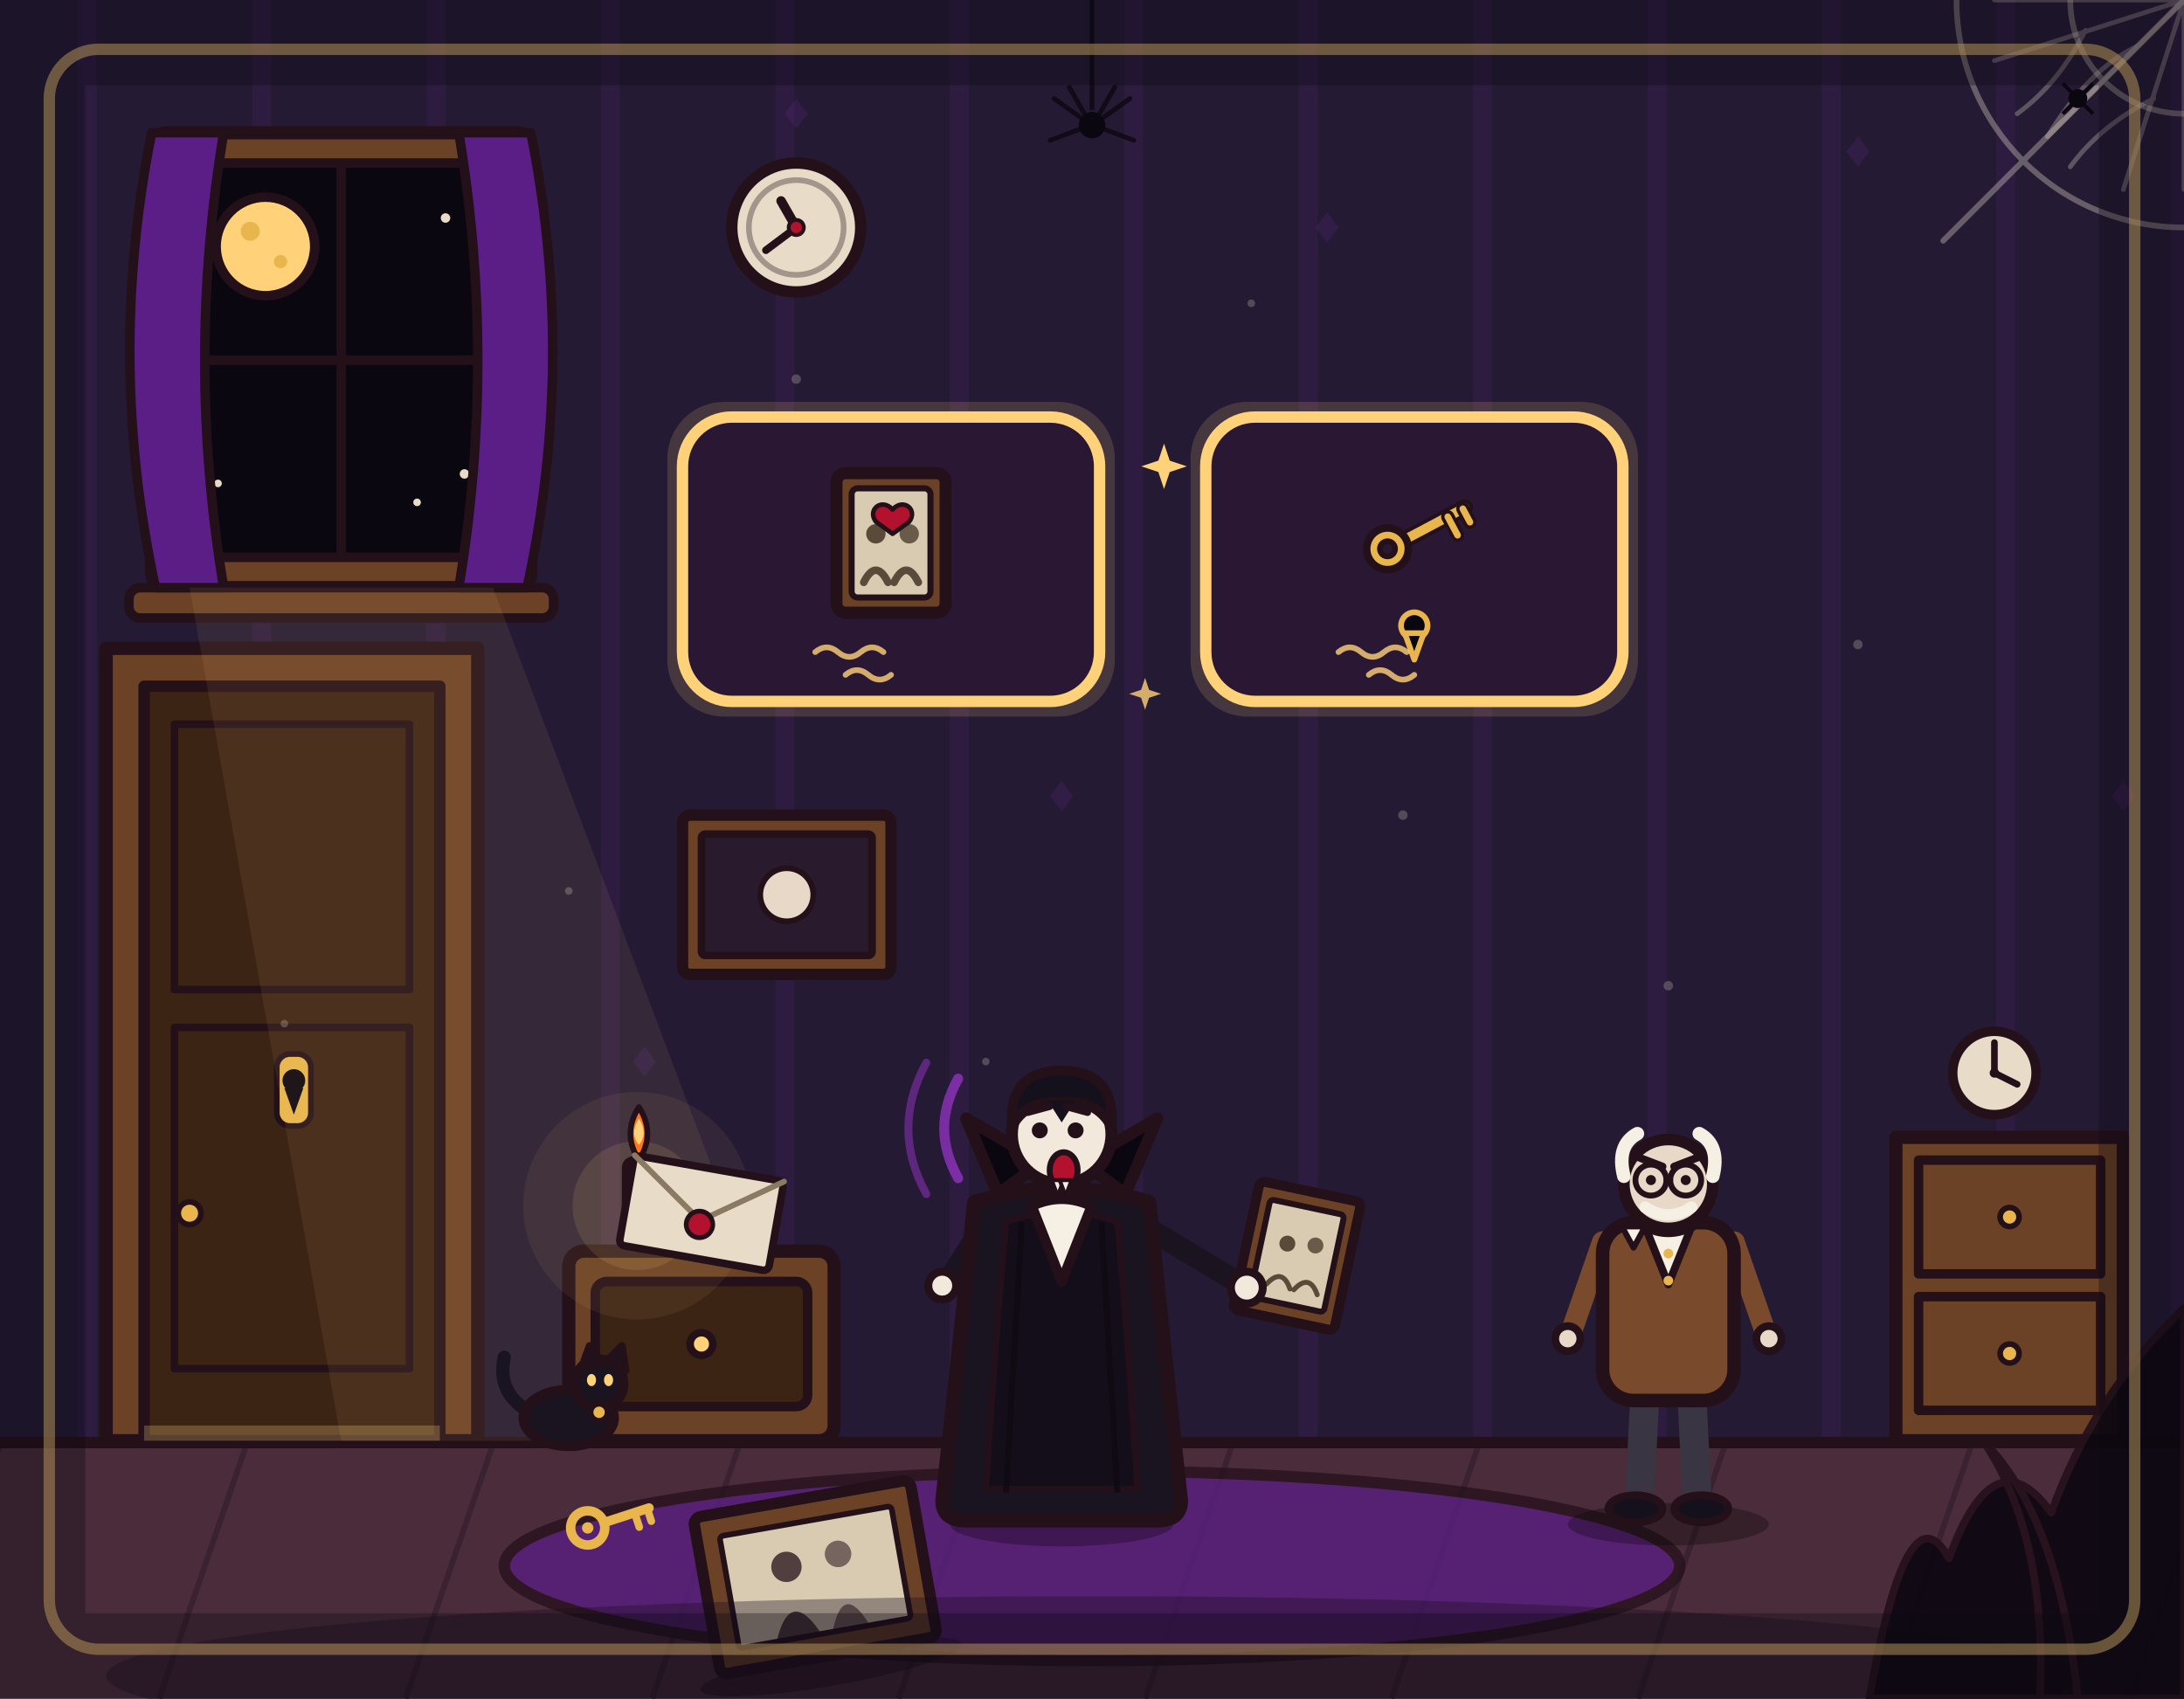
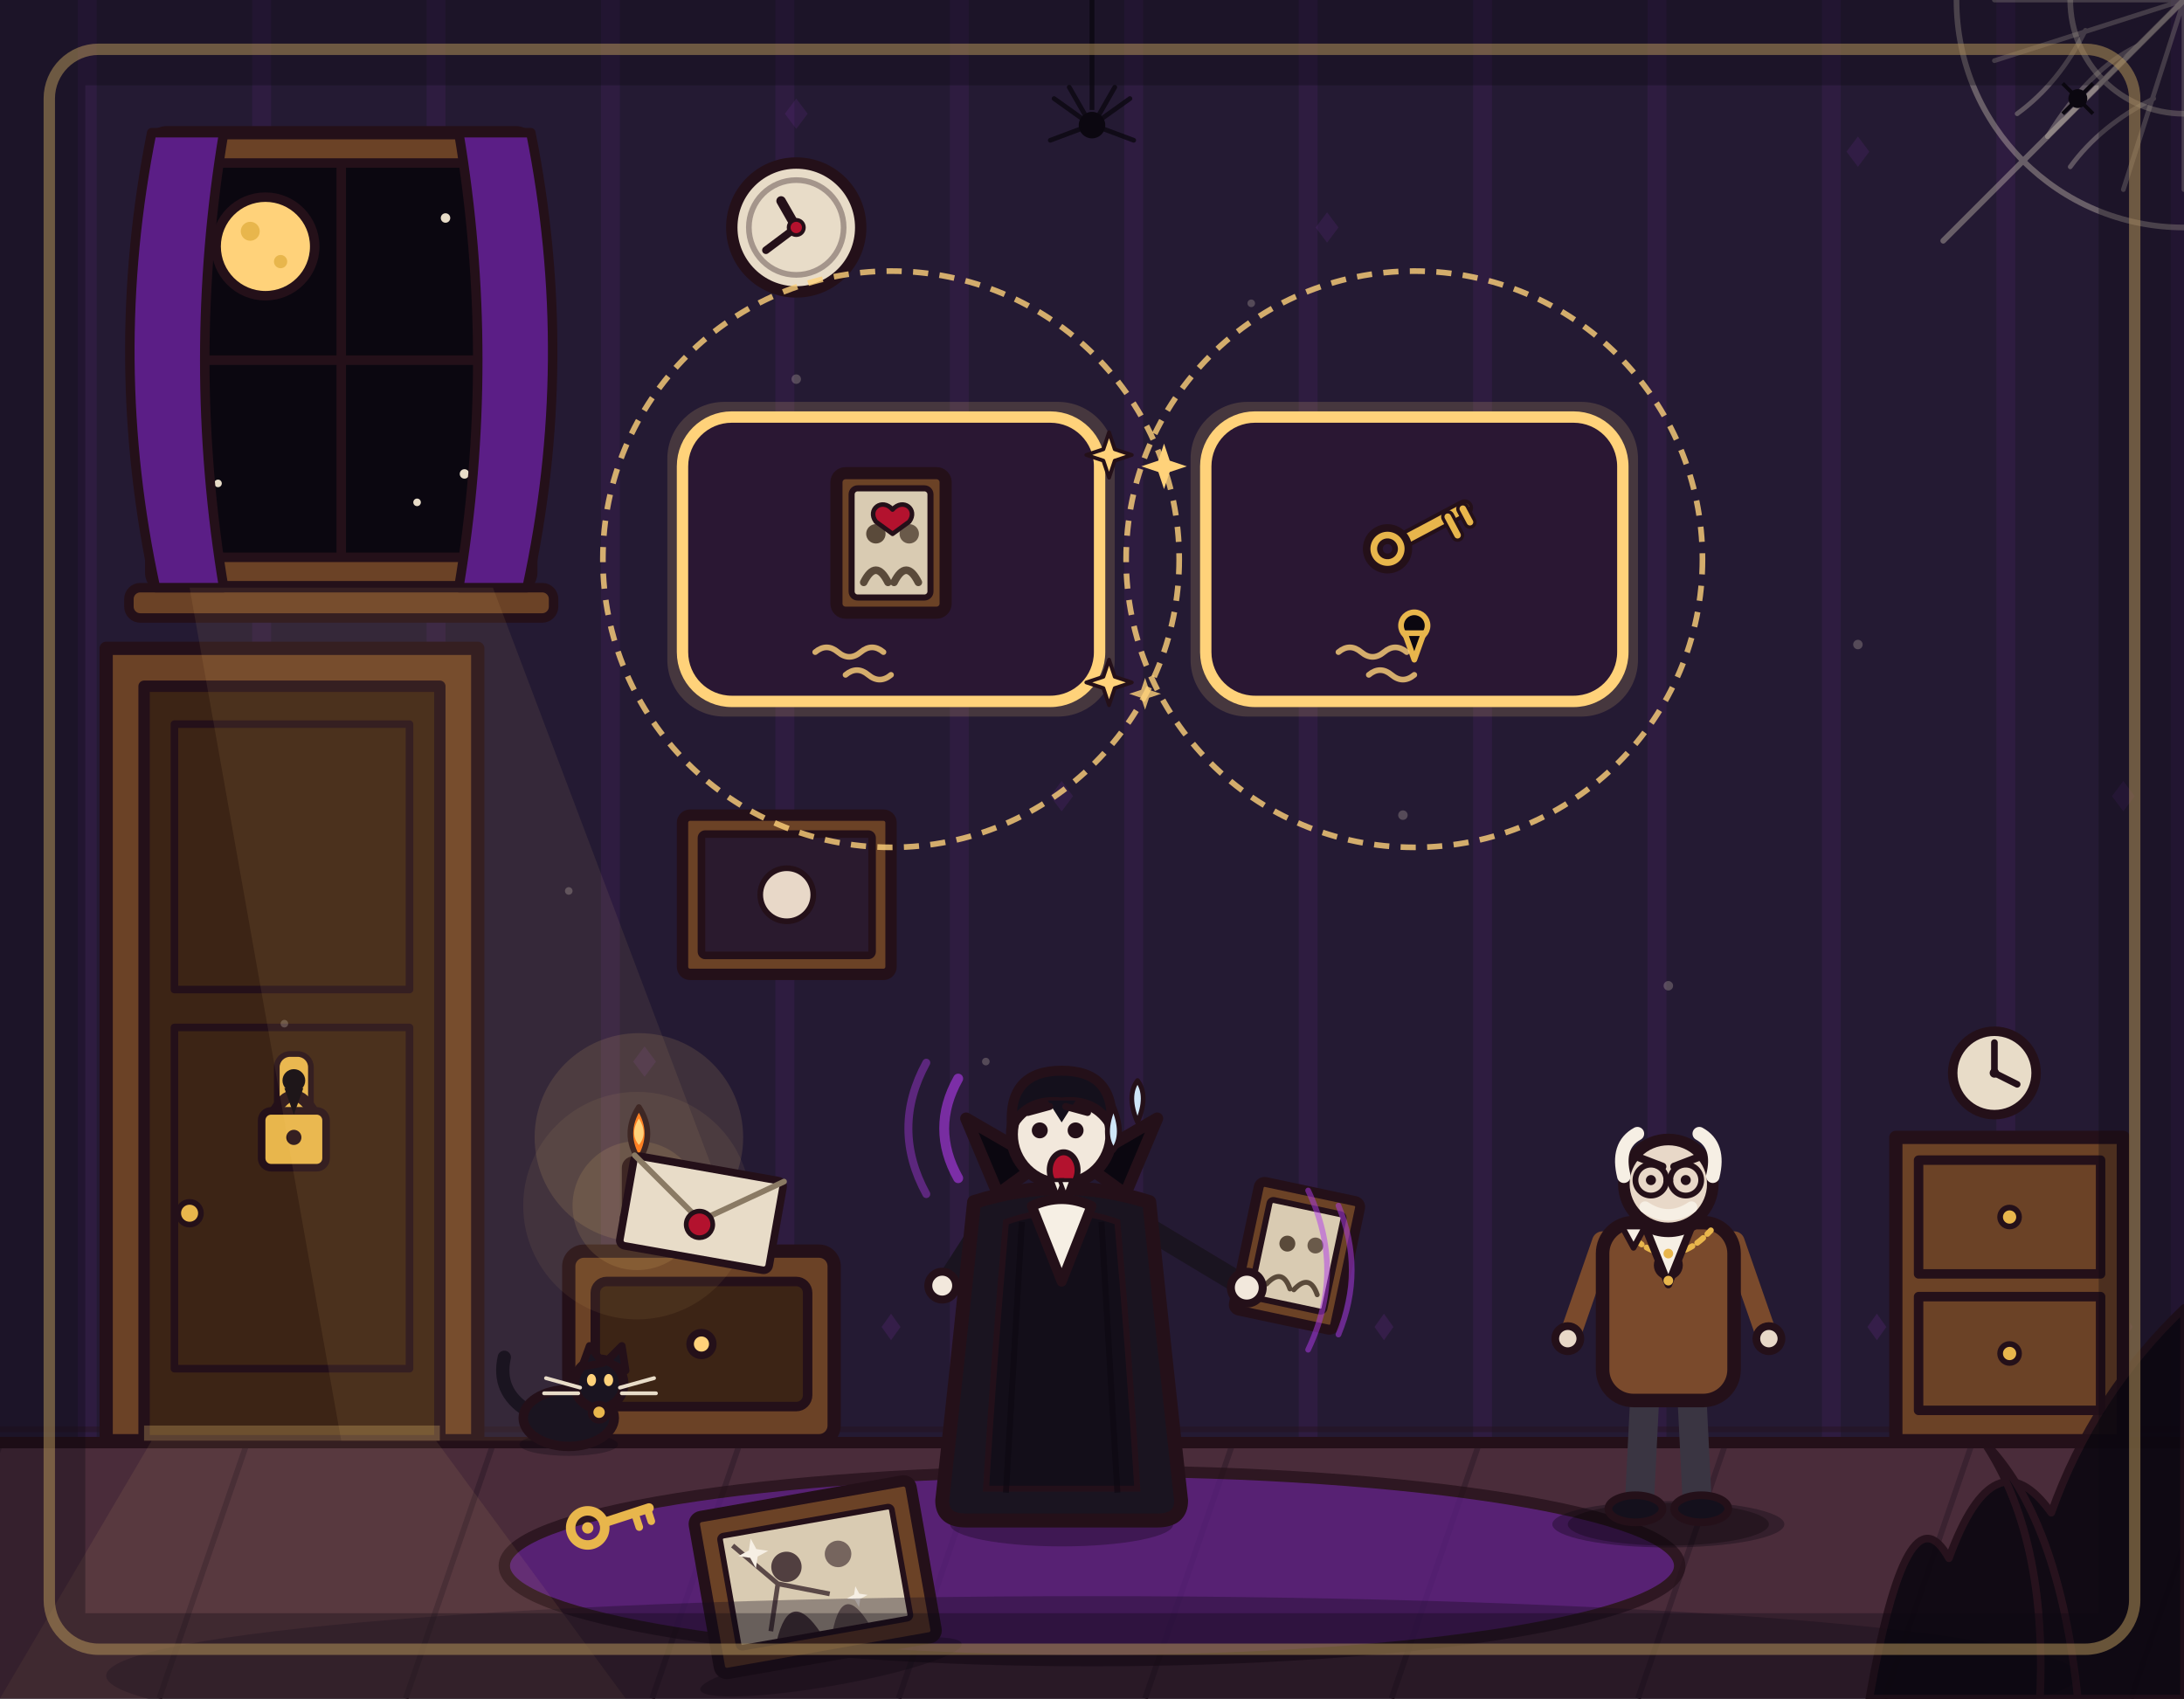
<svg xmlns="http://www.w3.org/2000/svg" viewBox="0 0 1152 896" width="1152" height="896">
  <rect x="0" y="0" width="1152" height="896" fill="#241a33" />
  <path d="M46 0V762M138 0V762M230 0V762M322 0V762M414 0V762M506 0V762M598 0V762M690 0V762M782 0V762M874 0V762M966 0V762M1058 0V762M1150 0V762" stroke="#b03aeb" stroke-width="10" opacity=".07" fill="none" />
+   <g fill="#b03aeb" opacity=".12">
+     <path d="M0 -7 L5 0 L0 7 L-5 0 Z" transform="translate(80 700)" />
+     <path d="M0 -7 L5 0 L0 7 L-5 0 Z" transform="translate(210 700)" />
+     <path d="M0 -7 L5 0 L0 7 L-5 0 Z" transform="translate(340 700)" />
+     <path d="M0 -7 L5 0 L0 7 L-5 0 Z" transform="translate(470 700)" />
+     <path d="M0 -7 L5 0 L0 7 L-5 0 Z" transform="translate(600 700)" />
+     <path d="M0 -7 L5 0 L0 7 L-5 0 Z" transform="translate(730 700)" />
+     <path d="M0 -7 L5 0 L0 7 L-5 0 Z" transform="translate(860 700)" />
+     <path d="M0 -7 L5 0 L0 7 L-5 0 Z" transform="translate(990 700)" />
+     <path d="M0 -7 L5 0 L0 7 L-5 0 Z" transform="translate(1120 700)" />
+   </g>
+   <line x1="0" y1="754" x2="1152" y2="754" stroke="#241019" stroke-width="3" opacity=".4" />
  <g fill="#b03aeb" opacity=".1">
    <path d="M0 -8 L6 0 L0 8 L-6 0 Z" transform="translate(420 60)" />
    <path d="M0 -8 L6 0 L0 8 L-6 0 Z" transform="translate(700 120)" />
    <path d="M0 -8 L6 0 L0 8 L-6 0 Z" transform="translate(980 80)" />
    <path d="M0 -8 L6 0 L0 8 L-6 0 Z" transform="translate(560 420)" />
    <path d="M0 -8 L6 0 L0 8 L-6 0 Z" transform="translate(340 560)" />
    <path d="M0 -8 L6 0 L0 8 L-6 0 Z" transform="translate(1120 420)" />
  </g>
  <g transform="translate(1152 0) scale(-1 1)" stroke="#e8dcc8" stroke-width="2.5" opacity=".3" fill="none" stroke-linecap="round">
    <path d="M0 0 L100 0 M0 0 L0 100 M0 0 L72 72 M0 0 L100 32 M0 0 L32 100" />
    <path d="M24 24 Q50 36 72 72 M52 16 Q66 44 88 60 M16 52 Q44 66 60 88" />
  </g>
  <g stroke="#cfe6f8" stroke-width="2.5" opacity=".5" stroke-linecap="round">
    <line x1="120" y1="120" x2="116" y2="132" />
    <line x1="230" y1="150" x2="226" y2="162" />
    <line x1="150" y1="250" x2="146" y2="262" />
  </g>
  <g>
    <circle cx="420" cy="120" r="34" fill="#e8dcc8" stroke="#241019" stroke-width="6" stroke-linejoin="round" />
    <circle cx="420" cy="120" r="25" fill="none" stroke="#241019" stroke-width="3" opacity=".35" />
    <line x1="420" y1="120" x2="412" y2="106" stroke="#241019" stroke-width="5" stroke-linecap="round" />
    <line x1="420" y1="120" x2="404" y2="132" stroke="#241019" stroke-width="4" stroke-linecap="round" />
    <circle cx="420" cy="120" r="4" fill="#b3122e" stroke="#241019" stroke-width="2" />
  </g>
  <g>
    <rect x="360" y="430" width="110" height="84" rx="4" fill="#6b4226" stroke="#241019" stroke-width="6" stroke-linejoin="round" />
    <rect x="370" y="440" width="90" height="64" rx="2" fill="#2a1a2e" stroke="#241019" stroke-width="4" />
    <circle cx="415" cy="472" r="14" fill="#e8d8c8" stroke="#241019" stroke-width="3" />
  </g>
  <path d="M700 820 L742 850 M742 850 L782 844" stroke="#241019" stroke-width="3" opacity=".4" fill="none" stroke-linecap="round" />
  <g fill="none" stroke="#e8dcc8" stroke-width="3" opacity=".35" stroke-linecap="round">
    <path d="M1092 0A60 60 0 0 0 1152 60M1032 0A120 120 0 0 0 1152 120" />
    <line x1="1152" y1="0" x2="1025" y2="127" />
    <line x1="1152" y1="0" x2="1096" y2="56" />
  </g>
  <circle cx="1096" cy="52" r="5" fill="#0b0710" />
  <path d="M1096 52L1088 44M1096 52L1104 44M1096 52L1088 60M1096 52L1104 60" stroke="#0b0710" stroke-width="2" fill="none" />
  <g>
    <rect x="80" y="70" width="200" height="240" rx="8" fill="#6b4226" stroke="#241019" stroke-width="7" stroke-linejoin="round" />
    <rect x="96" y="86" width="168" height="208" fill="#0b0710" stroke="#241019" stroke-width="5" />
    <line x1="180" y1="86" x2="180" y2="294" stroke="#241019" stroke-width="5" />
    <line x1="96" y1="190" x2="264" y2="190" stroke="#241019" stroke-width="5" />
    <circle cx="140" cy="130" r="26" fill="#ffd27a" stroke="#241019" stroke-width="5" />
    <circle cx="132" cy="122" r="5" fill="#e8b64c" />
    <circle cx="148" cy="138" r="3.5" fill="#e8b64c" />
    <circle cx="235" cy="115" r="2.5" fill="#e8dcc8" />
    <circle cx="245" cy="250" r="2.5" fill="#e8dcc8" />
    <circle cx="115" cy="255" r="2" fill="#e8dcc8" />
    <circle cx="220" cy="265" r="2" fill="#e8dcc8" />
    <rect x="68" y="310" width="224" height="16" rx="6" fill="#6b4226" stroke="#241019" stroke-width="5" stroke-linejoin="round" />
    <path d="M80 70Q56 190 82 310L118 310Q98 190 118 70Z" fill="#5b1e86" stroke="#241019" stroke-width="5" stroke-linejoin="round" />
    <path d="M280 70Q304 190 278 310L242 310Q262 190 242 70Z" fill="#5b1e86" stroke="#241019" stroke-width="5" stroke-linejoin="round" />
  </g>
  <g>
    <rect x="56" y="342" width="196" height="418" fill="#6b4226" stroke="#241019" stroke-width="7" stroke-linejoin="round" />
    <rect x="76" y="362" width="156" height="398" fill="#3c2415" stroke="#241019" stroke-width="6" stroke-linejoin="round" />
    <rect x="92" y="382" width="124" height="140" fill="none" stroke="#241019" stroke-width="4" stroke-linejoin="round" />
    <rect x="92" y="542" width="124" height="180" fill="none" stroke="#241019" stroke-width="4" stroke-linejoin="round" />
    <rect x="146" y="556" width="18" height="38" rx="7" fill="#e8b64c" stroke="#241019" stroke-width="3" />
    <circle cx="155" cy="570" r="6" fill="#0b0710" />
+     <path d="M144 588 Q155 568 166 588" fill="none" stroke="#241019" stroke-width="6" stroke-linecap="round" />
+     <rect x="138" y="586" width="34" height="30" rx="5" fill="#e8b64c" stroke="#241019" stroke-width="4" stroke-linejoin="round" />
+     <circle cx="155" cy="600" r="4" fill="#241019" />
    <path d="M150 574L160 574L155 588Z" fill="#0b0710" />
    <circle cx="100" cy="640" r="6" fill="#e8b64c" stroke="#241019" stroke-width="3" />
  </g>
  <rect x="0" y="760" width="1152" height="136" fill="#4a2c3a" />
  <path d="M0 762L-46 896M130 762L84 896M260 762L214 896M390 762L344 896M520 762L474 896M650 762L604 896M780 762L734 896M910 762L864 896M1040 762L994 896M1170 762L1124 896" stroke="#3a2230" stroke-width="3" fill="none" />
  <line x1="0" y1="761" x2="1152" y2="761" stroke="#241019" stroke-width="6" stroke-linecap="round" />
  <polygon points="100,310 260,310 430,760 180,760" fill="#ffd27a" opacity=".08" />
  <rect x="76" y="752" width="156" height="8" fill="#ffd27a" opacity=".25" />
  <ellipse cx="576" cy="826" rx="310" ry="50" fill="#5b1e86" stroke="#241019" stroke-width="6" stroke-linejoin="round" opacity=".75" />
  <g>
    <rect x="300" y="660" width="140" height="100" rx="8" fill="#6b4226" stroke="#241019" stroke-width="7" stroke-linejoin="round" />
    <rect x="314" y="676" width="112" height="66" rx="6" fill="#3c2415" stroke="#241019" stroke-width="5" stroke-linejoin="round" />
    <circle cx="370" cy="709" r="6" fill="#ffd27a" stroke="#241019" stroke-width="4" />
    <circle cx="336" cy="636" r="60" fill="#ffd27a" opacity=".07" />
    <circle cx="336" cy="636" r="34" fill="#ffd27a" opacity=".12" />
    <rect x="330" y="612" width="14" height="42" rx="4" fill="#e8dcc8" stroke="#241019" stroke-width="4" stroke-linejoin="round" />
    <path d="M337 612Q346 598 337 584Q328 598 337 612Z" fill="#ff7518" stroke="#241019" stroke-width="3" stroke-linejoin="round" />
    <path d="M337 604Q342 598 337 590Q332 598 337 604Z" fill="#ffd27a" />
+     <circle cx="337" cy="600" r="55" fill="#ffd27a" stroke="none" opacity=".12" />
+     <path d="M337 632 Q341 626 337 620 Q333 626 337 632 Z" fill="#f6efe4" />
+     <rect x="328" y="640" width="5" height="14" rx="2" fill="#e8dcc8" stroke="#241019" stroke-width="2" />
+     <rect x="343" y="636" width="4" height="10" rx="2" fill="#e8dcc8" stroke="#241019" stroke-width="2" />
    <path d="M352 660L359 626L381 626L388 660Z" fill="#d9cbb2" opacity=".5" stroke="#241019" stroke-width="4" stroke-linejoin="round" />
  </g>
  <g>
    <rect x="1000" y="600" width="120" height="160" fill="#6b4226" stroke="#241019" stroke-width="7" stroke-linejoin="round" />
    <rect x="1012" y="612" width="96" height="60" fill="none" stroke="#241019" stroke-width="5" stroke-linejoin="round" />
    <rect x="1012" y="684" width="96" height="60" fill="none" stroke="#241019" stroke-width="5" stroke-linejoin="round" />
    <circle cx="1060" cy="642" r="5" fill="#e8b64c" stroke="#241019" stroke-width="3" />
    <circle cx="1060" cy="714" r="5" fill="#e8b64c" stroke="#241019" stroke-width="3" />
    <circle cx="1052" cy="566" r="22" fill="#e8dcc8" stroke="#241019" stroke-width="5" />
    <path d="M1052 566L1052 550M1052 566L1064 572" stroke="#241019" stroke-width="3.5" stroke-linecap="round" fill="none" />
    <circle cx="1052" cy="566" r="2.5" fill="#241019" />
  </g>
  <g transform="translate(430 832) rotate(-10)">
    <ellipse cx="0" cy="48" rx="70" ry="10" fill="#000000" opacity=".3" />
    <rect x="-58" y="-42" width="116" height="84" rx="4" fill="#6b4226" stroke="#241019" stroke-width="6" stroke-linejoin="round" />
    <rect x="-46" y="-30" width="92" height="60" rx="2" fill="#d9cbb2" stroke="#241019" stroke-width="3" />
+     <path d="M-40 -24 L-20 0 L-28 24 M-20 0 L6 10" stroke="#241019" stroke-width="2.5" fill="none" opacity=".7" />
+     <path d="M0 -8 L2 -2 L8 0 L2 2 L0 8 L-2 2 L-8 0 L-2 -2 Z" transform="translate(-30 -18)" fill="#f6efe4" />
+     <path d="M0 -8 L2 -2 L8 0 L2 2 L0 8 L-2 2 L-8 0 L-2 -2 Z" transform="translate(20 14) scale(.7)" fill="#f6efe4" />
    <circle cx="-14" cy="-8" r="8" fill="#241019" opacity=".75" />
    <path d="M-26 30Q-14 2 -2 30Z" fill="#241019" opacity=".75" />
    <circle cx="14" cy="-10" r="7" fill="#241019" opacity=".55" />
    <path d="M4 30Q14 4 24 30Z" fill="#241019" opacity=".55" />
  </g>
  <g transform="translate(300 748)">
+     <ellipse cx="0" cy="14" rx="26" ry="6" fill="#0b0710" stroke="none" opacity=".3" />
    <path d="M-22 -4Q-38 -14 -34 -32" stroke="#1a1420" stroke-width="7" stroke-linecap="round" fill="none" />
    <ellipse cx="0" cy="0" rx="24" ry="15" fill="#1a1420" stroke="#241019" stroke-width="5" stroke-linejoin="round" />
    <circle cx="16" cy="-18" r="13" fill="#1a1420" stroke="#241019" stroke-width="5" />
    <path d="M7 -27L11 -38L18 -29Z" fill="#1a1420" stroke="#241019" stroke-width="4" stroke-linejoin="round" />
    <path d="M20 -30L28 -38L30 -25Z" fill="#1a1420" stroke="#241019" stroke-width="4" stroke-linejoin="round" />
    <ellipse cx="12" cy="-20" rx="2.4" ry="3.2" fill="#ffd27a" />
    <ellipse cx="21" cy="-20" rx="2.4" ry="3.2" fill="#ffd27a" />
    <circle cx="16" cy="-3" r="4.5" fill="#e8b64c" stroke="#241019" stroke-width="3" />
+     <g stroke="#e8dcc8" stroke-width="2" stroke-linecap="round">
+       <line x1="6" y1="-16" x2="-12" y2="-21" />
+       <line x1="5" y1="-13" x2="-13" y2="-13" />
+       <line x1="27" y1="-16" x2="45" y2="-21" />
+       <line x1="28" y1="-13" x2="46" y2="-13" />
+     </g>
  </g>
  <g>
    <rect x="352" y="212" width="236" height="166" rx="30" fill="#ffd27a" opacity=".16" />
    <rect x="360" y="220" width="220" height="150" rx="26" fill="#2a1733" stroke="#ffd27a" stroke-width="6" stroke-linejoin="round" />
    <g transform="translate(470 288) scale(1.6)">
      <rect x="-18" y="-24" width="36" height="46" rx="3" fill="#6b4226" stroke="#241019" stroke-width="4" stroke-linejoin="round" />
      <rect x="-13" y="-19" width="26" height="36" rx="2" fill="#d9cbb2" stroke="#241019" stroke-width="2" stroke-linejoin="round" />
      <circle cx="-5" cy="-4" r="3.2" fill="#5a4a3a" />
      <circle cx="6" cy="-4" r="3.2" fill="#6a5a4a" />
      <path d="M-9 12Q-5 4 -1 12M1 12Q5 4 9 12" stroke="#5a4a3a" stroke-width="2.5" fill="none" stroke-linecap="round" />
      <path d="M0.5 -12C-3 -16 -8 -12 -5 -8L0.5 -4L6 -8C9 -12 4 -16 0.5 -12Z" fill="#b3122e" stroke="#241019" stroke-width="1.5" stroke-linejoin="round" />
    </g>
    <path d="M430 344q6 -5 12 0q6 5 12 0q6 -5 12 0M446 356q6 -5 12 0q6 5 12 0" stroke="#ffd27a" stroke-width="3" fill="none" opacity=".8" stroke-linecap="round" />
  </g>
  <g>
    <rect x="628" y="212" width="236" height="166" rx="30" fill="#ffd27a" opacity=".16" />
    <rect x="636" y="220" width="220" height="150" rx="26" fill="#2a1733" stroke="#ffd27a" stroke-width="6" stroke-linejoin="round" />
    <g transform="translate(746 282) rotate(-28)">
      <line x1="-4" y1="0" x2="30" y2="0" stroke="#241019" stroke-width="9" stroke-linecap="round" />
      <line x1="-4" y1="0" x2="30" y2="0" stroke="#e8b64c" stroke-width="5" stroke-linecap="round" />
      <line x1="20" y1="0" x2="20" y2="11" stroke="#241019" stroke-width="7" stroke-linecap="round" />
      <line x1="20" y1="0" x2="20" y2="11" stroke="#e8b64c" stroke-width="3.5" stroke-linecap="round" />
      <line x1="29" y1="0" x2="29" y2="8" stroke="#241019" stroke-width="7" stroke-linecap="round" />
      <line x1="29" y1="0" x2="29" y2="8" stroke="#e8b64c" stroke-width="3.5" stroke-linecap="round" />
      <circle cx="-16" cy="0" r="11" fill="#e8b64c" stroke="#241019" stroke-width="4" />
      <circle cx="-16" cy="0" r="4" fill="#2a1733" stroke="#241019" stroke-width="3" />
    </g>
    <circle cx="746" cy="330" r="7" fill="#0b0710" stroke="#e8b64c" stroke-width="3" />
    <path d="M741 334L751 334L746 348Z" fill="#0b0710" stroke="#e8b64c" stroke-width="3" stroke-linejoin="round" />
    <path d="M706 344q6 -5 12 0q6 5 12 0q6 -5 12 0M722 356q6 -5 12 0q6 5 12 0" stroke="#ffd27a" stroke-width="3" fill="none" opacity=".8" stroke-linecap="round" />
  </g>
  <path d="M0 -12L3 -3L12 0L3 3L0 12L-3 3L-12 0L-3 -3Z" transform="translate(614 246)" fill="#ffd27a" />
  <path d="M0 -12L3 -3L12 0L3 3L0 12L-3 3L-12 0L-3 -3Z" transform="translate(604 366) scale(.7)" fill="#ffd27a" opacity=".8" />
  <g transform="translate(560 800) scale(1.05)">
    <ellipse cx="0" cy="4" rx="56" ry="11" fill="#000000" opacity=".28" />
    <path d="M-52 -220Q-66 -195 -52 -170" fill="none" stroke="#b03aeb" stroke-width="5" opacity=".6" stroke-linecap="round" />
    <path d="M-68 -228Q-86 -195 -68 -162" fill="none" stroke="#b03aeb" stroke-width="4" opacity=".4" stroke-linecap="round" />
    <path d="M-12 -62L-16 -6" fill="none" stroke="#241a2e" stroke-width="15" stroke-linecap="round" />
    <path d="M12 -62L16 -6" fill="none" stroke="#241a2e" stroke-width="15" stroke-linecap="round" />
    <ellipse cx="-18" cy="-4" rx="15" ry="7" fill="#14101c" stroke="#241019" stroke-width="4" stroke-linejoin="round" />
    <ellipse cx="18" cy="-4" rx="15" ry="7" fill="#14101c" stroke="#241019" stroke-width="4" stroke-linejoin="round" />
    <path d="M-38 -148L-56 -120" fill="none" stroke="#1a1420" stroke-width="11" stroke-linecap="round" />
    <circle cx="-60" cy="-116" r="7" fill="#f2e8dc" stroke="#241019" stroke-width="4" />
    <path d="M38 -148L88 -118" fill="none" stroke="#1a1420" stroke-width="11" stroke-linecap="round" />
    <g transform="translate(118 -130) rotate(12)">
      <rect x="-26" y="-34" width="52" height="66" rx="3" fill="#6b4226" stroke="#241019" stroke-width="5" stroke-linejoin="round" />
      <rect x="-19" y="-26" width="38" height="50" rx="2" fill="#d9cbb2" stroke="#241019" stroke-width="3" />
      <circle cx="-6" cy="-6" r="4" fill="#5a4a3a" />
      <circle cx="8" cy="-8" r="4" fill="#6a5a4a" />
      <path d="M-12 16Q-6 6 0 16M2 16Q8 6 14 16" stroke="#5a4a3a" stroke-width="2.5" fill="none" stroke-linecap="round" />
    </g>
    <circle cx="93" cy="-115" r="8" fill="#f2e8dc" stroke="#241019" stroke-width="4" />
    <path d="M-44 -158Q-52 -80 -60 -8Q-60 2 -48 2L48 2Q60 2 60 -8Q52 -80 44 -158Q0 -172 -44 -158Z" fill="#1a1420" stroke="#241019" stroke-width="7" stroke-linejoin="round" />
    <path d="M-28 -148 Q-34 -80 -38 -14 L38 -14 Q34 -80 28 -148 Q0 -158 -28 -148 Z" fill="#120d18" stroke="#241019" stroke-width="3" opacity=".9" />
    <path d="M-20 -148Q-24 -80 -28 -12M20 -148Q24 -80 28 -12" fill="none" stroke="#0b0710" stroke-width="3" opacity=".6" />
    <path d="M-32 -162L-48 -200L-10 -178Z" fill="#0b0710" stroke="#241019" stroke-width="6" stroke-linejoin="round" />
    <path d="M32 -162L48 -200L10 -178Z" fill="#0b0710" stroke="#241019" stroke-width="6" stroke-linejoin="round" />
    <path d="M-15 -156L0 -118L15 -156Q0 -163 -15 -156Z" fill="#f6efe4" stroke="#241019" stroke-width="5" stroke-linejoin="round" />
    <circle cx="0" cy="-192" r="25" fill="#f2e8dc" stroke="#241019" stroke-width="6" stroke-linejoin="round" />
    <path d="M-25 -196Q-27 -224 0 -224Q27 -224 25 -196Q17 -210 0 -208Q-17 -210 -25 -196Z" fill="#14101c" stroke="#241019" stroke-width="5" stroke-linejoin="round" />
    <path d="M-7 -209L0 -198L7 -209Z" fill="#14101c" />
    <circle cx="-11" cy="-194" r="4" fill="#241019" />
    <circle cx="7" cy="-194" r="4" fill="#241019" />
+     <path d="M26 -206 Q32 -192 26 -184 Q20 -192 26 -206 Z" fill="#cfe6f8" stroke="#241019" stroke-width="2.5" stroke-linejoin="round" />
    <path d="M-17 -203L-6 -206M2 -206L13 -203" stroke="#241019" stroke-width="3.5" stroke-linecap="round" />
    <ellipse cx="1" cy="-174" rx="7" ry="9" fill="#b3122e" stroke="#241019" stroke-width="3" />
    <path d="M-5 -169L-2 -161L1 -169Z" fill="#f6efe4" stroke="#241019" stroke-width="2" stroke-linejoin="round" />
    <path d="M-1 -169L2 -161L5 -169Z" fill="#f6efe4" stroke="#241019" stroke-width="2" stroke-linejoin="round" />
  </g>
  <g transform="translate(880 800) scale(1.02)">
+     <ellipse cx="0" cy="4" rx="60" ry="12" fill="#0b0710" stroke="none" opacity=".35" />
    <ellipse cx="0" cy="4" rx="52" ry="11" fill="#000000" opacity=".28" />
    <path d="M-12 -66L-15 -6" fill="none" stroke="#3a3542" stroke-width="15" stroke-linecap="round" />
    <path d="M12 -66L15 -6" fill="none" stroke="#3a3542" stroke-width="15" stroke-linecap="round" />
    <ellipse cx="-17" cy="-4" rx="14" ry="7" fill="#14101c" stroke="#241019" stroke-width="4" stroke-linejoin="round" />
    <ellipse cx="17" cy="-4" rx="14" ry="7" fill="#14101c" stroke="#241019" stroke-width="4" stroke-linejoin="round" />
    <path d="M-34 -142L-50 -96" fill="none" stroke="#7a4a2c" stroke-width="11" stroke-linecap="round" />
    <circle cx="-52" cy="-92" r="6.5" fill="#e8d8c8" stroke="#241019" stroke-width="4" />
    <path d="M34 -142L50 -96" fill="none" stroke="#7a4a2c" stroke-width="11" stroke-linecap="round" />
    <circle cx="52" cy="-92" r="6.5" fill="#e8d8c8" stroke="#241019" stroke-width="4" />
    <rect x="-34" y="-152" width="68" height="92" rx="16" fill="#7a4a2c" stroke="#241019" stroke-width="7" stroke-linejoin="round" />
+     <path d="M-22 -148 Q0 -124 22 -148" fill="none" stroke="#e8b64c" stroke-width="3" stroke-dasharray="4 3" stroke-linecap="round" />
+     <circle cx="0" cy="-130" r="6" fill="#e8b64c" stroke="#241019" stroke-width="3" />
    <path d="M-24 -150 L-12 -150 L-18 -139 Z" fill="#f6efe4" stroke="#241019" stroke-width="3" stroke-linejoin="round" />
    <path d="M-12 -150L0 -120L12 -150Z" fill="#f6efe4" stroke="#241019" stroke-width="4" stroke-linejoin="round" />
    <circle cx="0" cy="-136" r="2.5" fill="#e8b64c" />
    <circle cx="0" cy="-122" r="2.5" fill="#e8b64c" />
    <circle cx="0" cy="-172" r="23" fill="#e8d8c8" stroke="#241019" stroke-width="6" stroke-linejoin="round" />
    <path d="M-23 -176Q-27 -192 -16 -198" fill="none" stroke="#f6efe4" stroke-width="7" stroke-linecap="round" />
    <path d="M23 -176Q27 -192 16 -198" fill="none" stroke="#f6efe4" stroke-width="7" stroke-linecap="round" />
    <path d="M-16 -186L-3 -181M16 -186L3 -181" stroke="#241019" stroke-width="4" stroke-linecap="round" fill="none" />
    <circle cx="-9" cy="-174" r="2.6" fill="#241019" />
    <circle cx="9" cy="-174" r="2.6" fill="#241019" />
    <circle cx="-9" cy="-174" r="8" fill="none" stroke="#241019" stroke-width="3" />
    <circle cx="9" cy="-174" r="8" fill="none" stroke="#241019" stroke-width="3" />
    <line x1="-1" y1="-174" x2="1" y2="-174" stroke="#241019" stroke-width="3" stroke-linecap="round" />
    <path d="M-12 -160Q0 -152 12 -160" fill="none" stroke="#f6efe4" stroke-width="6" stroke-linecap="round" />
    <path d="M-13 -150Q0 -143 13 -150" fill="none" stroke="#241019" stroke-width="4" stroke-linecap="round" />
  </g>
  <g fill="#e8dcc8" opacity=".25">
    <circle cx="420" cy="200" r="2.5" stroke="none" />
    <circle cx="660" cy="160" r="2" stroke="none" />
    <circle cx="740" cy="430" r="2.5" stroke="none" />
    <circle cx="300" cy="470" r="2" stroke="none" />
    <circle cx="980" cy="340" r="2.5" stroke="none" />
    <circle cx="150" cy="540" r="2" stroke="none" />
    <circle cx="520" cy="560" r="2" stroke="none" />
    <circle cx="880" cy="520" r="2.5" stroke="none" />
  </g>
  <ellipse cx="576" cy="884" rx="520" ry="42" fill="#150b1e" stroke="none" opacity=".35" />
  <line x1="576" y1="0" x2="576" y2="58" stroke="#0b0710" stroke-width="2.5" opacity=".8" />
  <circle cx="576" cy="66" r="7" fill="#0b0710" />
  <g stroke="#0b0710" stroke-width="2.5" fill="none" stroke-linecap="round" opacity=".8">
    <path d="M570 62 L556 52 M582 62 L596 52 M570 68 L554 74 M582 68 L598 74 M572 60 L564 46 M580 60 L588 46" />
  </g>
  <g fill="#0b0710" stroke="#241019" stroke-width="4" stroke-linejoin="round" opacity=".9">
    <path d="M1152 896 L1152 690 Q1104 736 1082 798 Q1052 756 1028 822 Q1006 782 986 896 Z" />
    <path d="M1096 896 Q1086 800 1046 760 Q1080 810 1076 896 Z" />
  </g>
  <g transform="translate(310 806) rotate(-18)">
    <circle cx="0" cy="0" r="9" fill="none" stroke="#e8b64c" stroke-width="5" />
    <circle cx="0" cy="0" r="3" fill="#e8b64c" />
    <line x1="9" y1="0" x2="34" y2="0" stroke="#e8b64c" stroke-width="5" stroke-linecap="round" />
    <line x1="26" y1="0" x2="26" y2="8" stroke="#e8b64c" stroke-width="4" stroke-linecap="round" />
    <line x1="33" y1="0" x2="33" y2="7" stroke="#e8b64c" stroke-width="4" stroke-linecap="round" />
  </g>
  <g transform="rotate(10 370 640)">
    <rect x="330" y="616" width="80" height="48" rx="3" fill="#e8dcc8" stroke="#241019" stroke-width="4" stroke-linejoin="round" />
    <path d="M330 616 L370 644 L410 616" fill="none" stroke="#8a7a64" stroke-width="3" stroke-linecap="round" />
    <circle cx="370" cy="646" r="7" fill="#b3122e" stroke="#241019" stroke-width="2.5" />
  </g>
+   <circle cx="470" cy="295" r="152" fill="none" stroke="#ffd27a" stroke-width="3" stroke-dasharray="8 6" opacity=".8" />
+   <circle cx="746" cy="295" r="152" fill="none" stroke="#ffd27a" stroke-width="3" stroke-dasharray="8 6" opacity=".8" />
+   <path d="M0 -12 L3 -3 L12 0 L3 3 L0 12 L-3 3 L-12 0 L-3 -3 Z" fill="#ffd27a" stroke="#241019" stroke-width="2" stroke-linejoin="round" transform="translate(585 240)" />
+   <path d="M0 -12 L3 -3 L12 0 L3 3 L0 12 L-3 3 L-12 0 L-3 -3 Z" fill="#ffd27a" stroke="#241019" stroke-width="2" stroke-linejoin="round" transform="translate(585 360)" />
+   <polygon points="80,760 230,760 330,896 0,896" fill="#ffd27a" opacity=".08" />
+   <path d="M600 592 Q606 578 600 570 Q594 578 600 592 Z" fill="#cfe6f8" stroke="#241019" stroke-width="2.5" stroke-linejoin="round" />
+   <g fill="none" stroke="#b03aeb" stroke-width="3" opacity=".5" stroke-linecap="round">
+     <path d="M706 636 Q720 670 706 704" />
+     <path d="M690 628 Q710 670 690 712" />
+   </g>
  <rect x="26" y="26" width="1100" height="844" rx="26" fill="none" stroke="#ffd27a" stroke-width="6" opacity=".55" />
  <rect x="0" y="0" width="1152" height="896" fill="none" stroke="#0b0710" stroke-width="90" opacity=".32" />
</svg>
